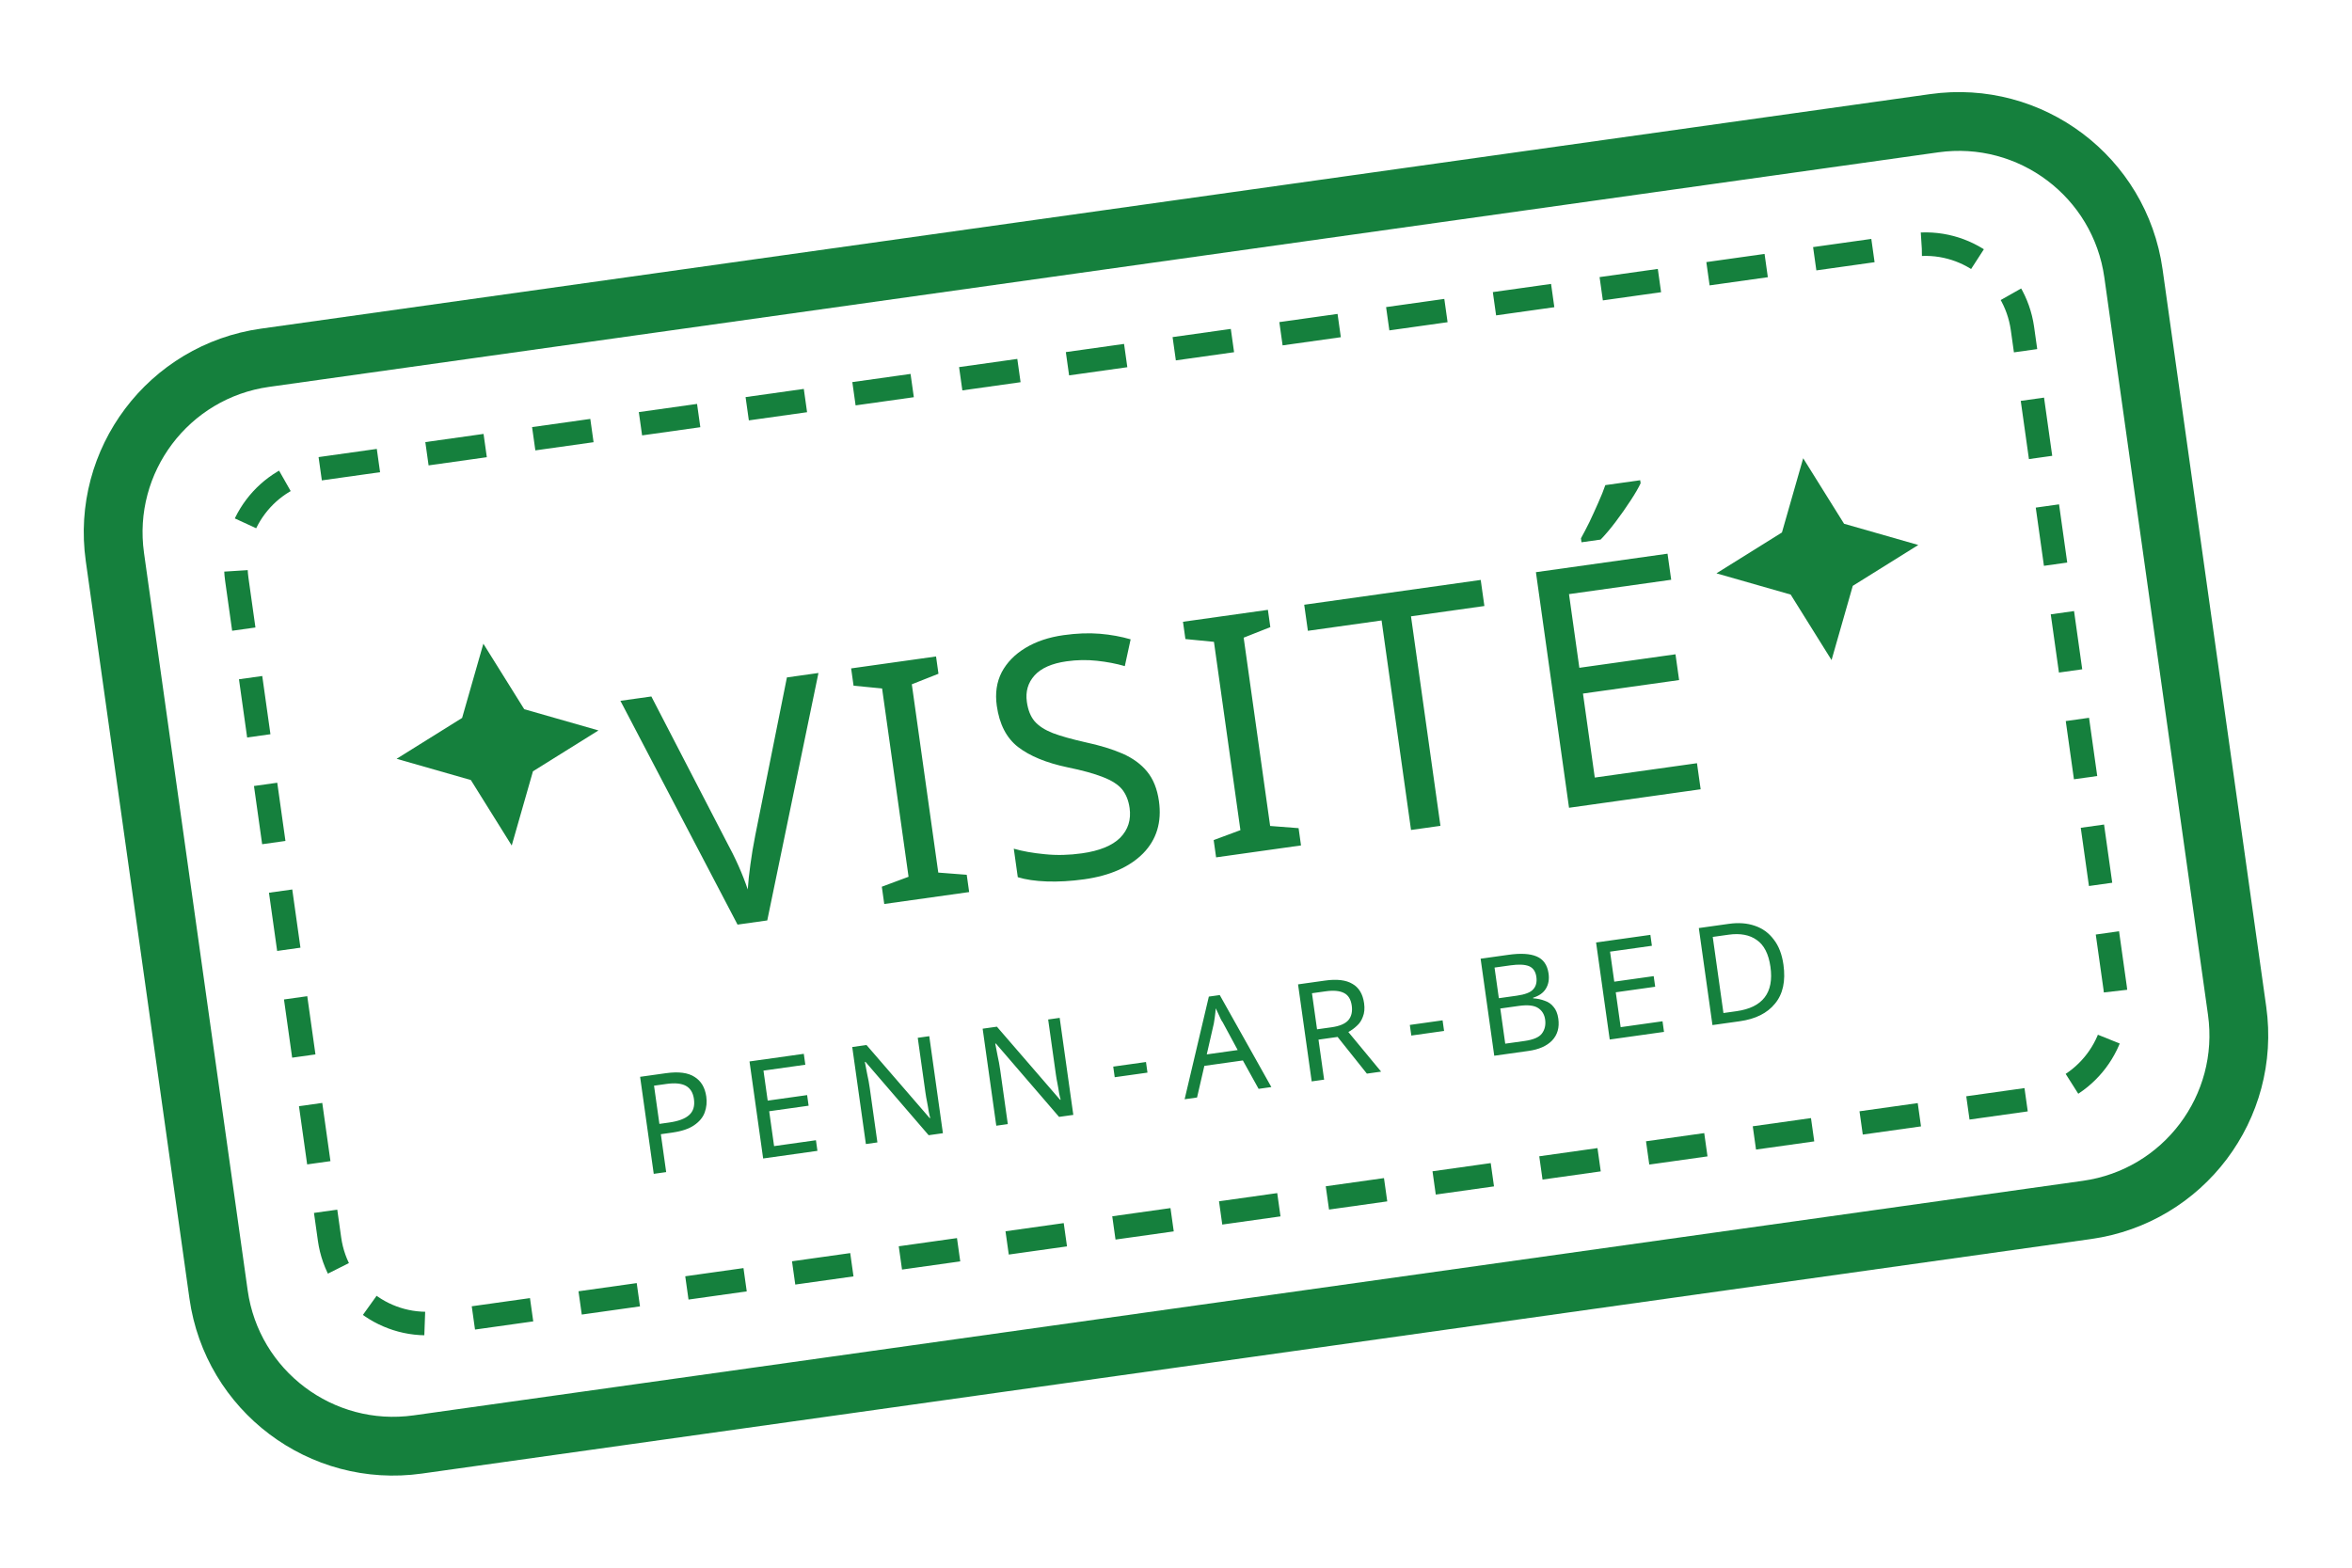
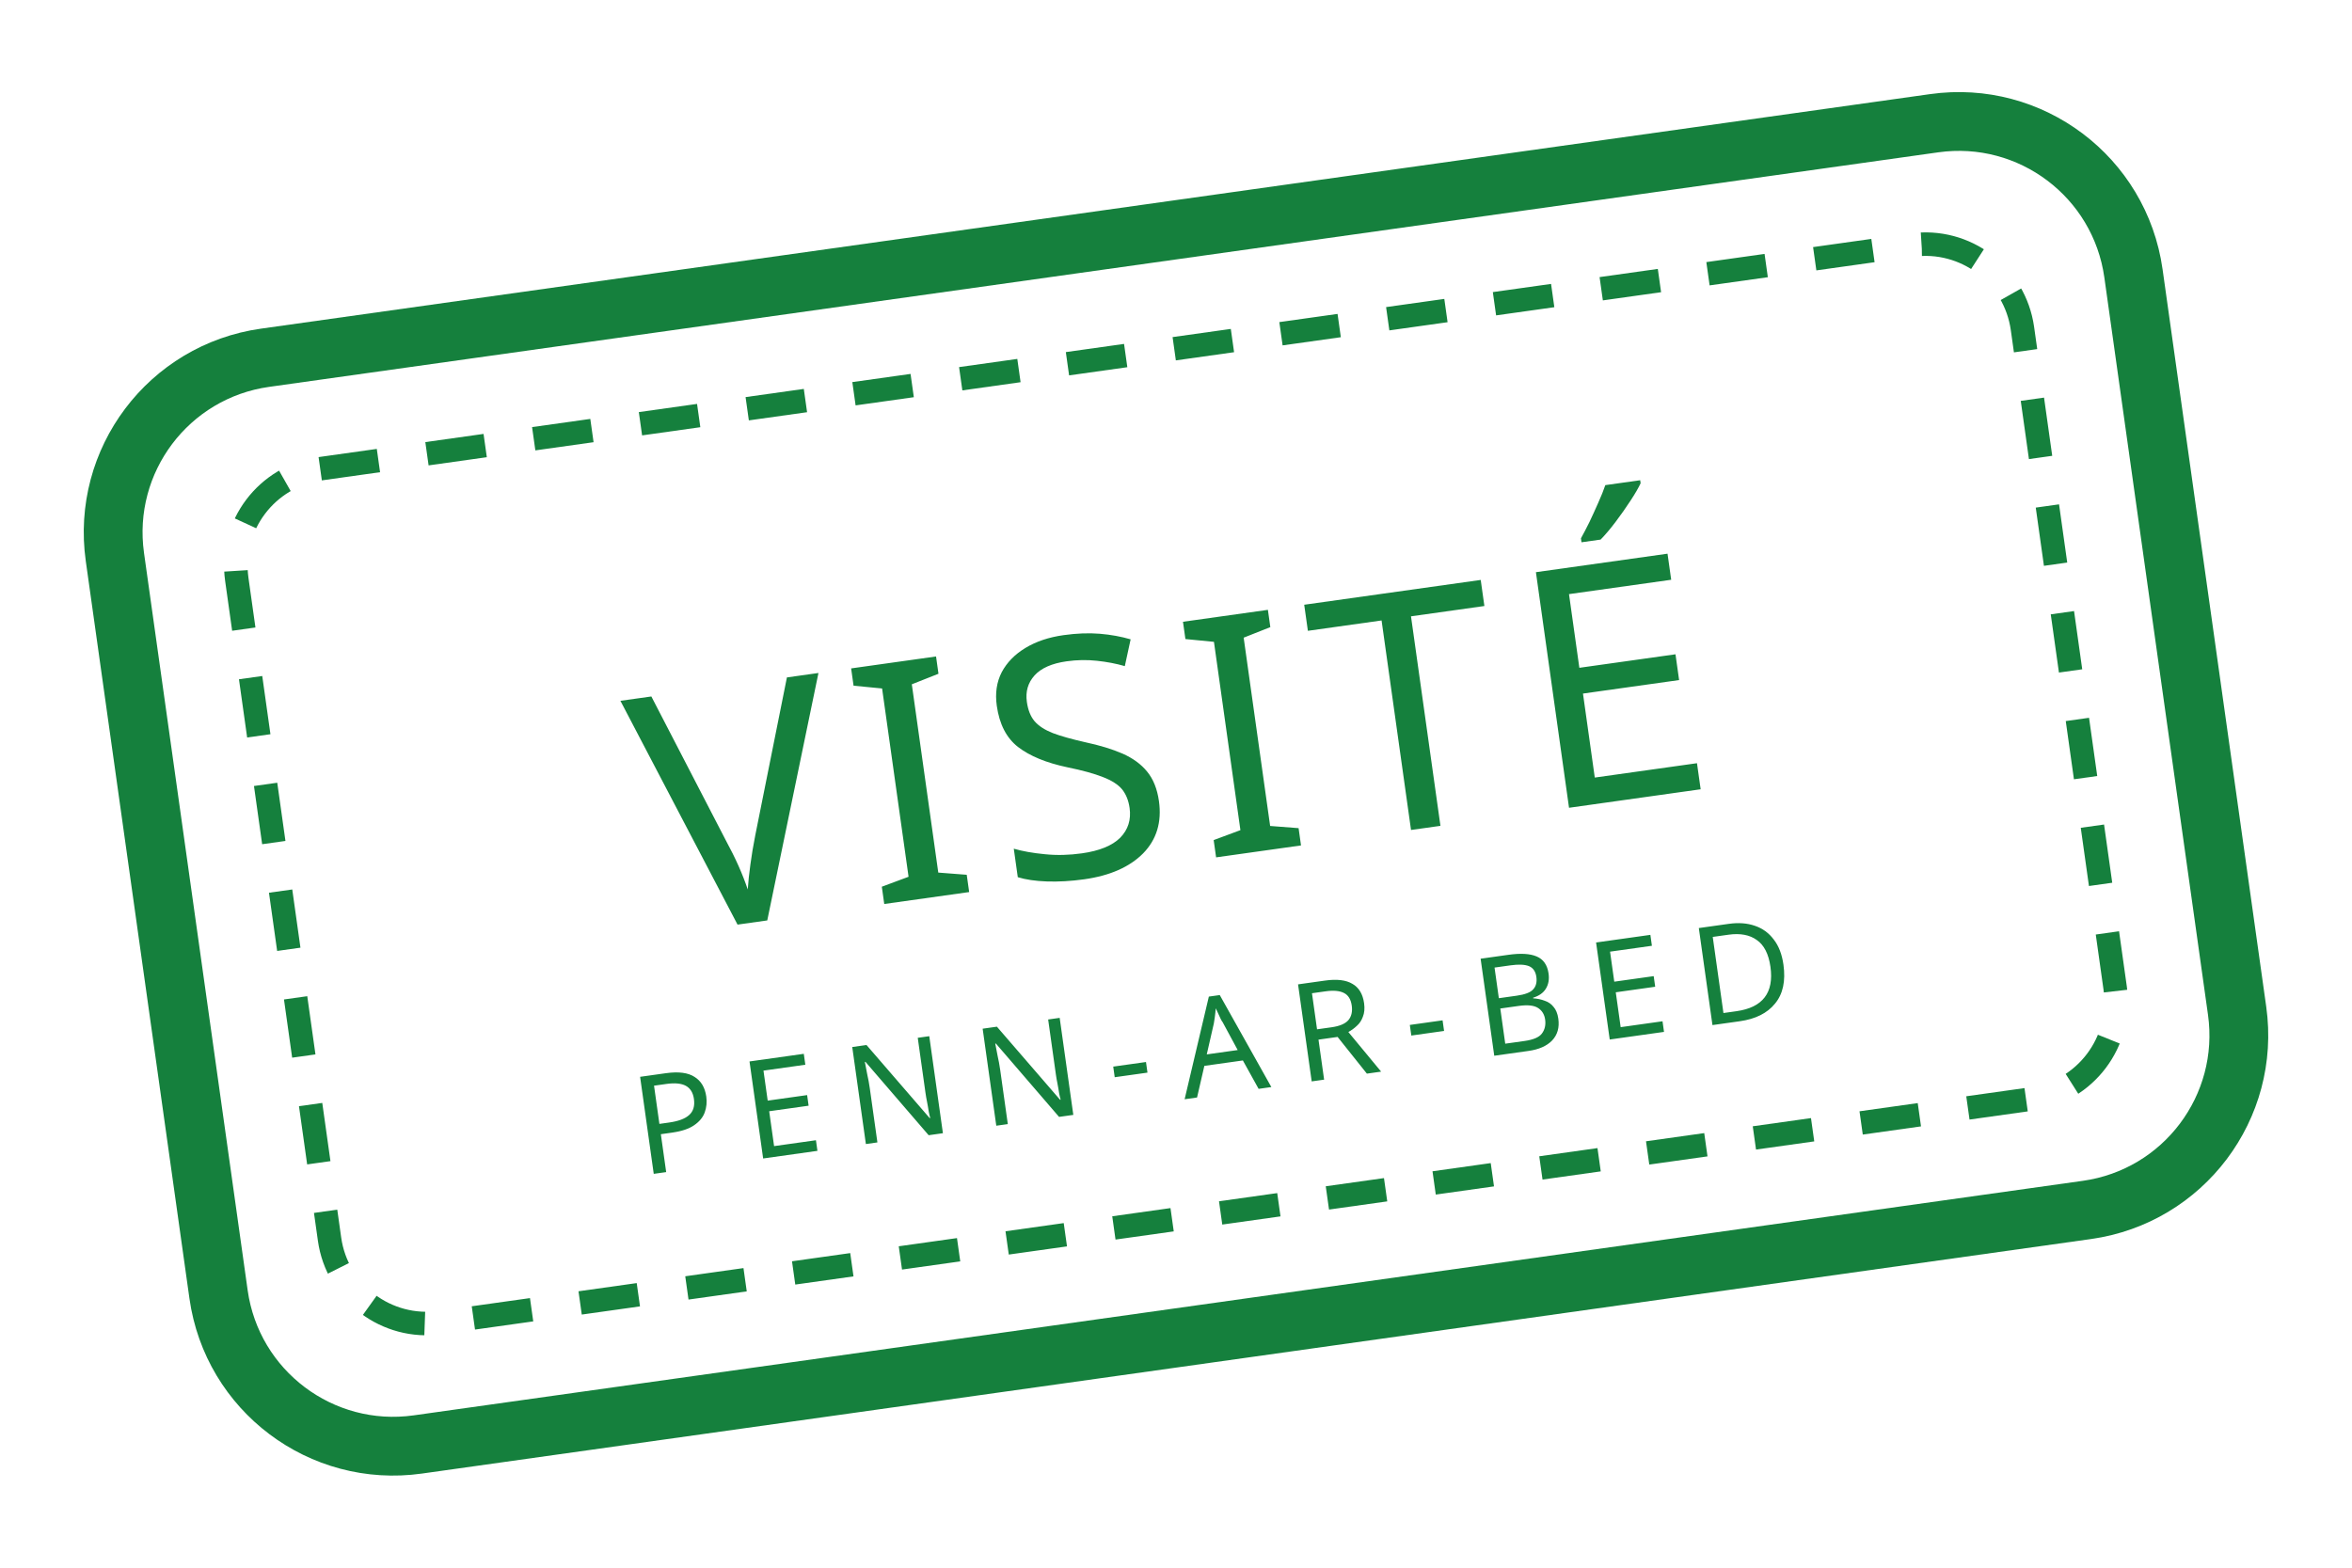
<svg xmlns="http://www.w3.org/2000/svg" viewBox="0 0 120 80">
  <g transform="rotate(-8 60 40)">
    <rect x="8" y="12" width="104" height="56" rx="9" fill="none" stroke="#15803d" stroke-width="3" />
    <rect x="14" y="18" width="92" height="44" rx="5" fill="none" stroke="#15803d" stroke-width="1.2" stroke-dasharray="3 2.5" />
    <text x="60" y="44" text-anchor="middle" font-family="Mochiy Pop One" font-size="17" fill="#15803d" letter-spacing="1">VISITÉ</text>
    <text x="60" y="56" text-anchor="middle" font-family="Mochiy Pop One" font-size="7" fill="#15803d" letter-spacing="1.4">PENN-AR-BED</text>
-     <path d="M26 28l1.6 3.6 3.6 1.6-3.6 1.6-1.6 3.6-1.6-3.6-3.6-1.6 3.6-1.6z M94 28l1.6 3.6 3.6 1.6-3.6 1.6-1.6 3.6-1.6-3.6-3.6-1.6 3.6-1.6z" fill="#15803d" />
  </g>
</svg>
